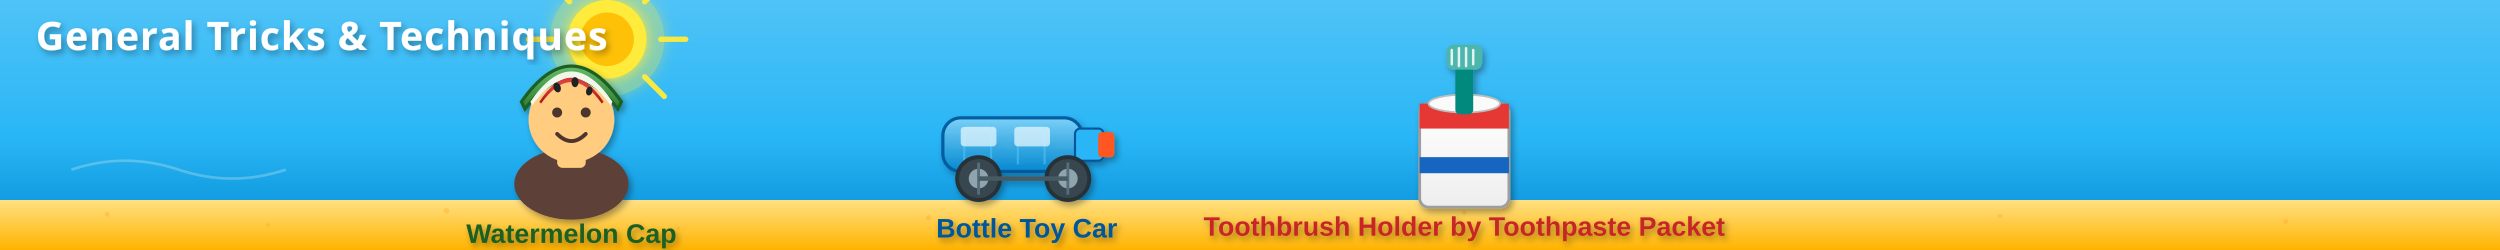
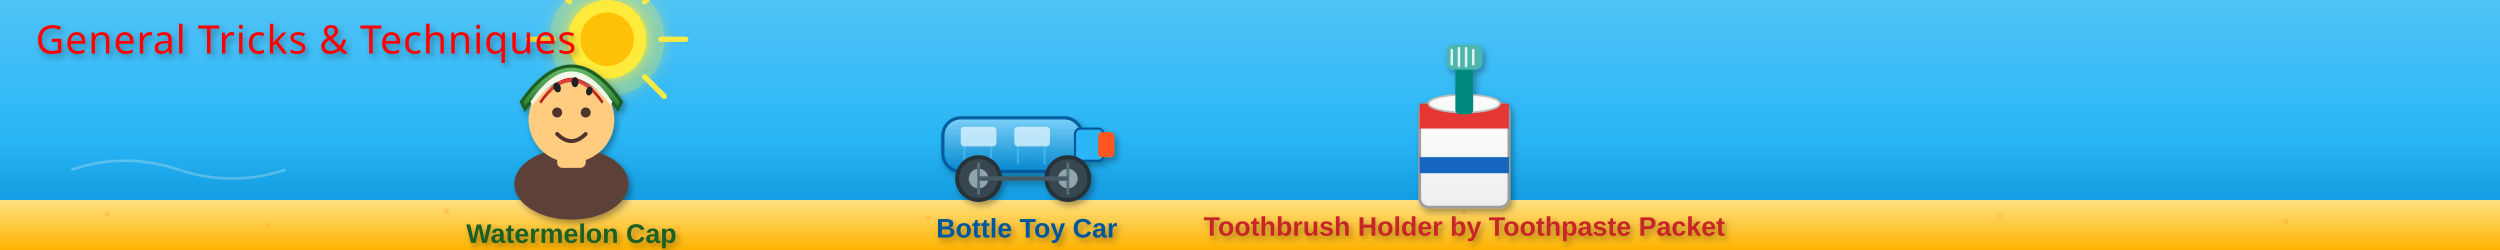
<svg xmlns="http://www.w3.org/2000/svg" width="1400" height="140" viewBox="0 0 1400 140">
  <defs>
    <linearGradient id="sky" x1="0%" y1="0%" x2="0%" y2="100%">
      <stop offset="0%" stop-color="#4fc3f7" />
      <stop offset="55%" stop-color="#29b6f6" />
      <stop offset="100%" stop-color="#0288d1" />
    </linearGradient>
    <linearGradient id="sand" x1="0%" y1="0%" x2="0%" y2="100%">
      <stop offset="0%" stop-color="#ffe082" />
      <stop offset="100%" stop-color="#ffb300" />
    </linearGradient>
    <linearGradient id="melonGreen" x1="0%" y1="0%" x2="0%" y2="100%">
      <stop offset="0%" stop-color="#66bb6a" />
      <stop offset="100%" stop-color="#2e7d32" />
    </linearGradient>
    <radialGradient id="melonRed" cx="50%" cy="35%" r="65%">
      <stop offset="0%" stop-color="#ef5350" />
      <stop offset="100%" stop-color="#b71c1c" />
    </radialGradient>
    <linearGradient id="bottleBlue" x1="0%" y1="0%" x2="0%" y2="100%">
      <stop offset="0%" stop-color="#81d4fa" />
      <stop offset="100%" stop-color="#0288d1" />
    </linearGradient>
    <linearGradient id="pasteWhite" x1="0%" y1="0%" x2="0%" y2="100%">
      <stop offset="0%" stop-color="#ffffff" />
      <stop offset="100%" stop-color="#eeeeee" />
    </linearGradient>
    <filter id="shadow" x="-15%" y="-15%" width="130%" height="130%">
      <feDropShadow dx="1.5" dy="2" stdDeviation="1.8" flood-opacity="0.35" />
    </filter>
    <filter id="sunGlow" x="-50%" y="-50%" width="200%" height="200%">
      <feGaussianBlur stdDeviation="4" result="blur" />
      <feMerge>
        <feMergeNode in="blur" />
        <feMergeNode in="SourceGraphic" />
      </feMerge>
    </filter>
  </defs>
  <rect width="1400" height="140" fill="url(#sky)" />
  <g transform="translate(340, 22)">
    <circle r="32" fill="#ffeb3b" opacity="0.35" filter="url(#sunGlow)">
      <animate attributeName="r" values="28;38;28" dur="2s" repeatCount="indefinite" />
      <animate attributeName="opacity" values="0.25;0.55;0.25" dur="2s" repeatCount="indefinite" />
    </circle>
    <circle r="22" fill="#ffeb3b" filter="url(#sunGlow)">
      <animate attributeName="r" values="20;26;20" dur="2s" repeatCount="indefinite" />
    </circle>
    <circle r="15" fill="#ffc107">
      <animate attributeName="r" values="13;18;13" dur="2s" repeatCount="indefinite" />
    </circle>
    <g stroke="#ffeb3b" stroke-width="3" stroke-linecap="round" opacity="0.95">
      <line x1="0" y1="-30" x2="0" y2="-44">
        <animate attributeName="y2" values="-40;-52;-40" dur="1.5s" repeatCount="indefinite" />
        <animate attributeName="stroke-width" values="2.5;4.5;2.5" dur="1.5s" repeatCount="indefinite" />
      </line>
      <line x1="21" y1="-21" x2="32" y2="-32">
        <animate attributeName="x2" values="28;40;28" dur="1.7s" repeatCount="indefinite" />
        <animate attributeName="y2" values="-28;-40;-28" dur="1.7s" repeatCount="indefinite" />
      </line>
      <line x1="30" y1="0" x2="44" y2="0">
        <animate attributeName="x2" values="40;52;40" dur="1.4s" repeatCount="indefinite" />
        <animate attributeName="stroke-width" values="2.5;4.5;2.5" dur="1.4s" repeatCount="indefinite" />
      </line>
      <line x1="21" y1="21" x2="32" y2="32">
        <animate attributeName="x2" values="28;40;28" dur="1.8s" repeatCount="indefinite" />
        <animate attributeName="y2" values="28;40;28" dur="1.8s" repeatCount="indefinite" />
      </line>
      <line x1="0" y1="30" x2="0" y2="44">
        <animate attributeName="y2" values="40;52;40" dur="1.6s" repeatCount="indefinite" />
        <animate attributeName="stroke-width" values="2.5;4.5;2.5" dur="1.6s" repeatCount="indefinite" />
      </line>
      <line x1="-21" y1="21" x2="-32" y2="32">
        <animate attributeName="x2" values="-28;-40;-28" dur="1.7s" repeatCount="indefinite" />
        <animate attributeName="y2" values="28;40;28" dur="1.7s" repeatCount="indefinite" />
      </line>
      <line x1="-30" y1="0" x2="-44" y2="0">
        <animate attributeName="x2" values="-40;-52;-40" dur="1.5s" repeatCount="indefinite" />
        <animate attributeName="stroke-width" values="2.5;4.5;2.5" dur="1.5s" repeatCount="indefinite" />
      </line>
      <line x1="-21" y1="-21" x2="-32" y2="-32">
        <animate attributeName="x2" values="-28;-40;-28" dur="1.9s" repeatCount="indefinite" />
        <animate attributeName="y2" values="-28;-40;-28" dur="1.9s" repeatCount="indefinite" />
      </line>
    </g>
  </g>
  <g opacity="0.25" stroke="#fffde7" stroke-width="1.5" fill="none">
    <path d="M40,95 Q70,85 100,95 Q130,105 160,95">
      <animate attributeName="d" values="M40,95 Q70,85 100,95 Q130,105 160,95;M40,93 Q70,83 100,97 Q130,103 160,93;M40,95 Q70,85 100,95 Q130,105 160,95" dur="3.8s" repeatCount="indefinite" />
    </path>
  </g>
  <rect x="0" y="112" width="1400" height="28" fill="url(#sand)" />
  <g fill="#f9a825" opacity="0.35">
    <circle cx="60" cy="120" r="1.4" />
    <circle cx="150" cy="126" r="1.1" />
    <circle cx="250" cy="118" r="1.6" />
    <circle cx="380" cy="128" r="1.2" />
    <circle cx="520" cy="122" r="1.5" />
    <circle cx="680" cy="125" r="1" />
    <circle cx="820" cy="119" r="1.3" />
    <circle cx="960" cy="127" r="1.4" />
    <circle cx="1120" cy="121" r="1.2" />
    <circle cx="1280" cy="124" r="1.5" />
  </g>
  <g filter="url(#shadow)">
-     <text x="20" y="28" font-family="Impact, Arial Black, sans-serif" font-size="22" font-weight="900" fill="#ffffff" letter-spacing="0.5">General Tricks &amp; Techniques</text>
+     <text x="20" y="30" font-family="Impact, Arial Black, sans-serif" font-size="22" font-weight="300" fill="RED" letter-spacing="0.5">General Tricks &amp; Techniques</text>
  </g>
  <g transform="translate(270, 25)" filter="url(#shadow)">
    <ellipse cx="50" cy="78" rx="32" ry="20" fill="#5d4037" />
    <rect x="42" y="55" width="16" height="14" rx="3" fill="#ffcc80" />
    <circle cx="50" cy="42" r="24" fill="#ffcc80" />
    <circle cx="42" cy="38" r="2.8" fill="#4e342e" />
    <circle cx="58" cy="38" r="2.8" fill="#4e342e" />
    <path d="M42,50 Q50,58 58,50" fill="none" stroke="#4e342e" stroke-width="2.2" stroke-linecap="round" />
    <g>
      <animateTransform attributeName="transform" type="rotate" values="-4;4;-4" dur="3.5s" repeatCount="indefinite" transform-origin="50 18" />
      <path d="M22,32 Q50,-8 78,32 L76,36 Q50,2 24,36 Z" fill="url(#melonGreen)" stroke="#1b5e20" stroke-width="1.8" />
      <path d="M27,32 Q50,-2 73,32 L72,34 Q50,4 28,34 Z" fill="#f1f8e9" />
      <path d="M32,32 Q50,5 68,32 L67,33 Q50,9 33,33 Z" fill="url(#melonRed)" />
      <ellipse cx="42" cy="24" rx="2" ry="2.8" fill="#212121" transform="rotate(-20 42 24)" />
      <ellipse cx="52" cy="21" rx="2" ry="2.8" fill="#212121" />
      <ellipse cx="60" cy="26" rx="1.8" ry="2.5" fill="#212121" transform="rotate(15 60 26)" />
    </g>
    <text x="50" y="111" font-family="Arial, sans-serif" font-size="15" font-weight="bold" fill="#1b5e20" text-anchor="middle">Watermelon Cap</text>
  </g>
  <g transform="translate(520, 48)" filter="url(#shadow)">
    <g>
      <animateTransform attributeName="transform" type="translate" values="0,0; 14,0; 0,0" keyTimes="0; 0.5; 1" dur="4s" repeatCount="indefinite" />
      <rect x="8" y="18" width="78" height="30" rx="10" fill="url(#bottleBlue)" stroke="#01579b" stroke-width="1.8" opacity="0.92" />
      <g stroke="#4fc3f7" stroke-width="1.2" opacity="0.6">
        <line x1="20" y1="22" x2="20" y2="44" />
        <line x1="35" y1="22" x2="35" y2="44" />
        <line x1="50" y1="22" x2="50" y2="44" />
        <line x1="65" y1="22" x2="65" y2="44" />
      </g>
      <rect x="82" y="24" width="16" height="18" rx="3" fill="#29b6f6" stroke="#01579b" stroke-width="1.2" />
      <rect x="95" y="26" width="9" height="14" rx="2" fill="#ff5722" />
      <rect x="18" y="23" width="20" height="11" rx="2" fill="#e1f5fe" opacity="0.75" />
      <rect x="48" y="23" width="20" height="11" rx="2" fill="#e1f5fe" opacity="0.75" />
      <circle cx="28" cy="52" r="12" fill="#37474f" stroke="#263238" stroke-width="2.2" />
      <circle cx="28" cy="52" r="5.5" fill="#90a4ae" />
      <circle cx="78" cy="52" r="12" fill="#37474f" stroke="#263238" stroke-width="2.2" />
      <circle cx="78" cy="52" r="5.5" fill="#90a4ae" />
      <g stroke="#546e7a" stroke-width="1.6">
        <line x1="28" y1="43" x2="28" y2="61">
          <animateTransform attributeName="transform" type="rotate" values="0 28 52; 360 28 52; 0 28 52" keyTimes="0; 0.5; 1" dur="4s" repeatCount="indefinite" />
        </line>
        <line x1="78" y1="43" x2="78" y2="61">
          <animateTransform attributeName="transform" type="rotate" values="0 78 52; 360 78 52; 0 78 52" keyTimes="0; 0.5; 1" dur="4s" repeatCount="indefinite" />
        </line>
      </g>
      <line x1="28" y1="52" x2="78" y2="52" stroke="#455a64" stroke-width="2.5" />
    </g>
    <text x="55" y="85" font-family="Arial, sans-serif" font-size="15" font-weight="bold" fill="#01579b" text-anchor="middle">Bottle Toy Car</text>
  </g>
  <g transform="translate(780, 30)" filter="url(#shadow)">
    <rect x="15" y="28" width="50" height="58" rx="5" fill="url(#pasteWhite)" stroke="#9e9e9e" stroke-width="1.6" />
    <rect x="15" y="28" width="50" height="14" fill="#e53935" />
    <rect x="15" y="58" width="50" height="9" fill="#1565c0" />
    <ellipse cx="40" cy="28" rx="20" ry="5" fill="#fafafa" stroke="#bdbdbd" stroke-width="1" />
    <g>
      <animateTransform attributeName="transform" type="rotate" values="-10; 10; -10" dur="2.2s" repeatCount="indefinite" transform-origin="40 30" />
      <rect x="35" y="2" width="10" height="32" rx="2.5" fill="#00897b" />
      <rect x="30" y="-5" width="20" height="14" rx="4" fill="#4db6ac" />
      <g stroke="#e0f2f1" stroke-width="1.4" stroke-linecap="round">
        <line x1="33" y1="-2" x2="33" y2="6" />
        <line x1="37" y1="-3" x2="37" y2="7" />
        <line x1="41" y1="-3" x2="41" y2="7" />
        <line x1="45" y1="-2" x2="45" y2="6" />
      </g>
    </g>
    <text x="40" y="102" font-family="Arial, sans-serif" font-size="15" font-weight="bold" fill="#c62828" text-anchor="middle">Toothbrush Holder by Toothpaste Packet</text>
  </g>
</svg>
